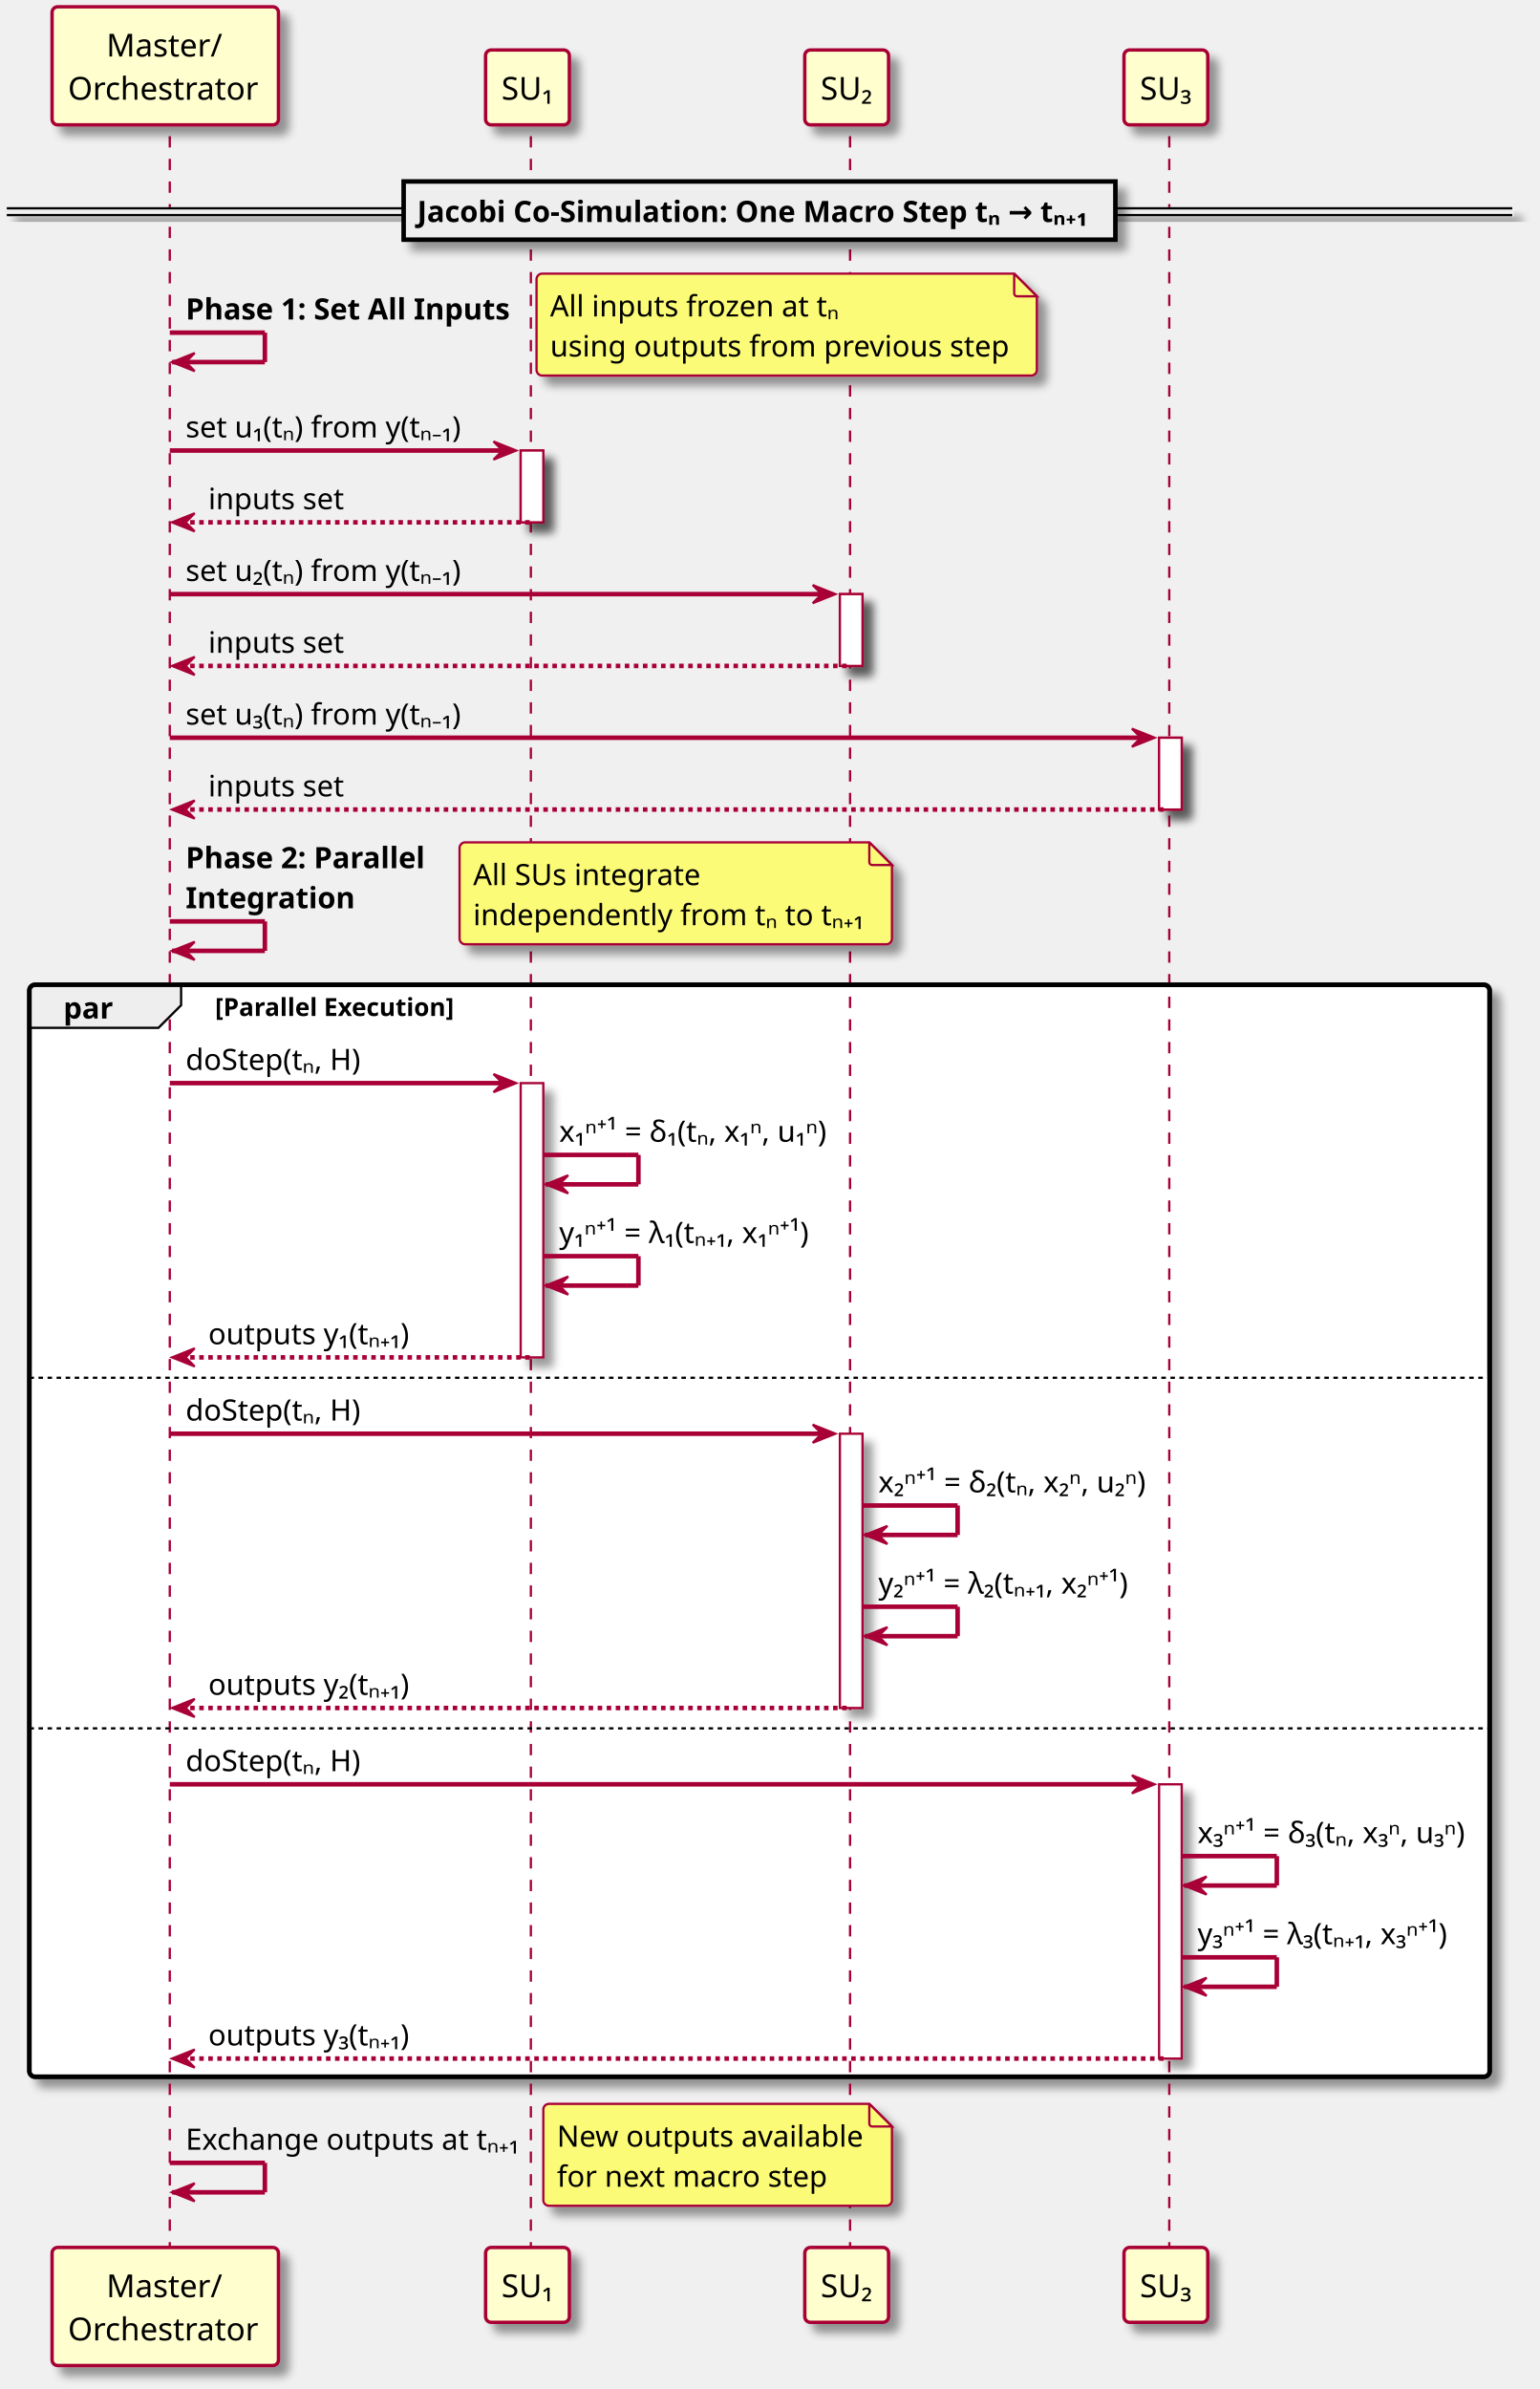
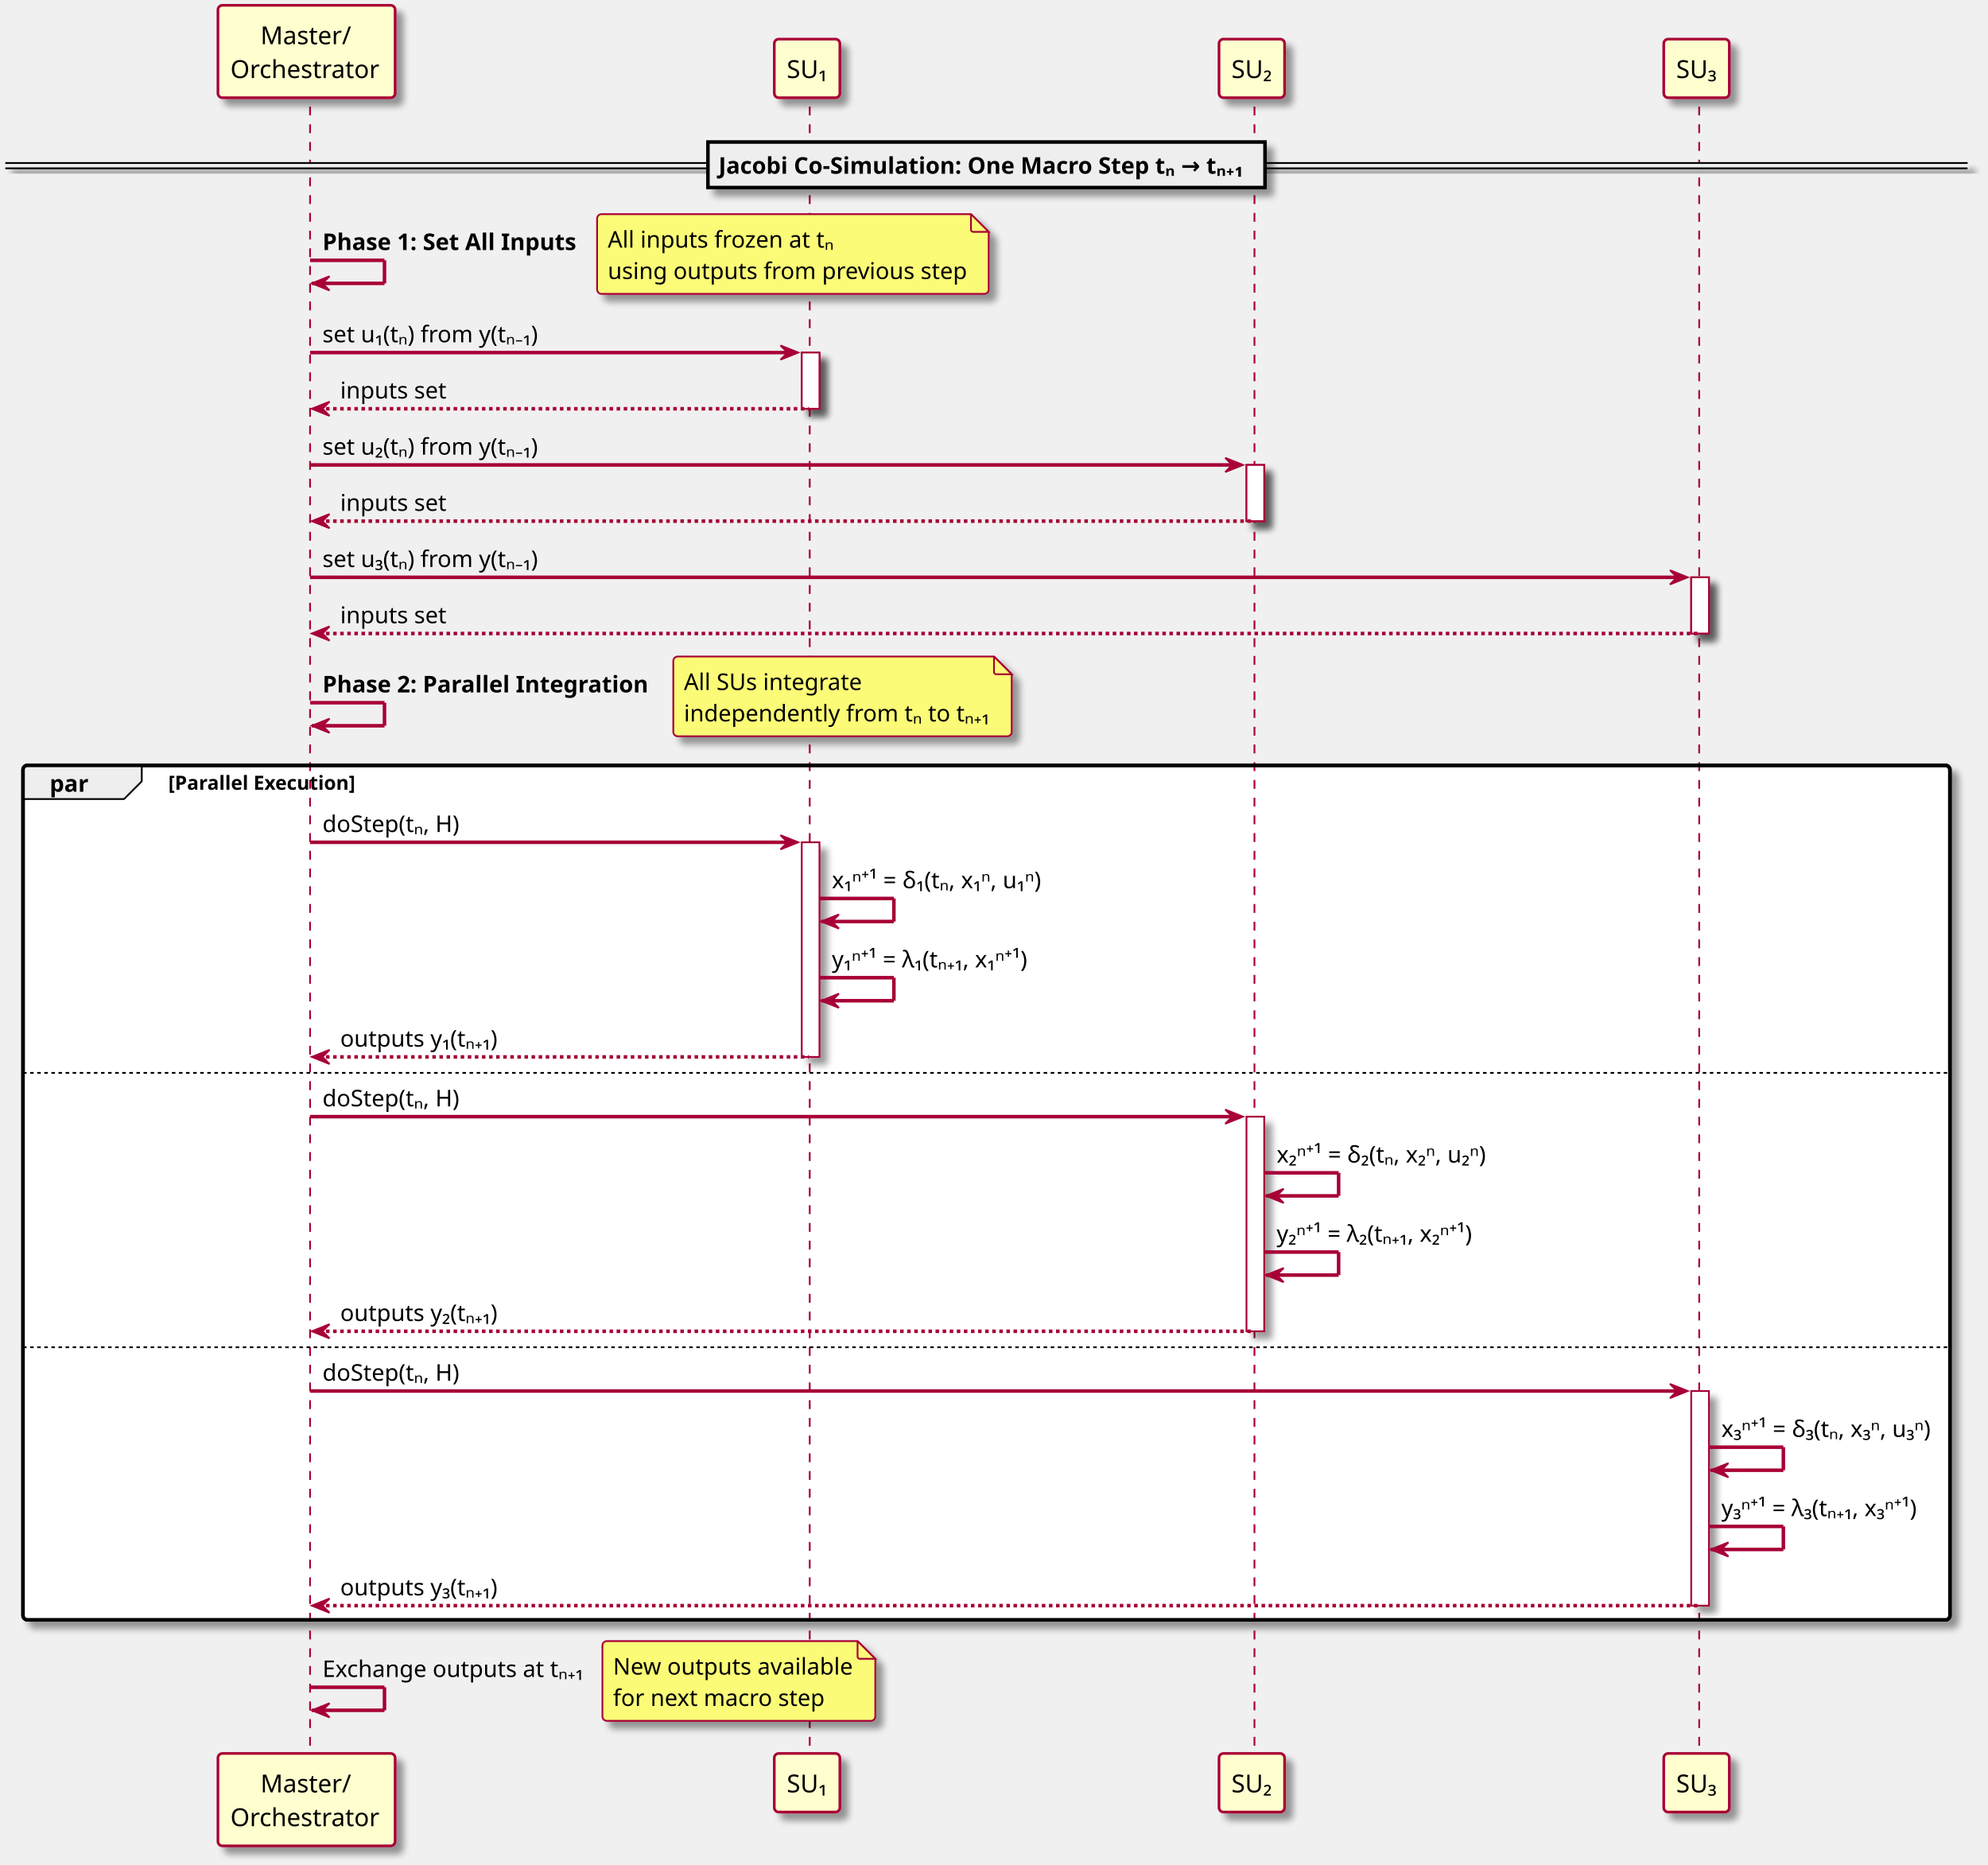
- <svg xmlns="http://www.w3.org/2000/svg" contentScriptType="application/ecmascript" contentStyleType="text/css" height="1055px" preserveAspectRatio="none" style="width:680px;height:1055px;" version="1.1" viewBox="0 0 680 1055" width="680px" zoomAndPan="magnify">
+ <svg xmlns="http://www.w3.org/2000/svg" contentScriptType="application/ecmascript" contentStyleType="text/css" height="1052px" preserveAspectRatio="none" style="width:1122px;height:1052px;" version="1.1" viewBox="0 0 1122 1052" width="1122px" zoomAndPan="magnify">
  <defs>
-     <filter height="300%" id="f120lv174dt0k2" width="300%" x="-1" y="-1">
+     <filter height="300%" id="f1nx83loh2ilu8" width="300%" x="-1" y="-1">
      <feGaussianBlur result="blurOut" stdDeviation="2.0" />
      <feColorMatrix in="blurOut" result="blurOut2" type="matrix" values="0 0 0 0 0 0 0 0 0 0 0 0 0 0 0 0 0 0 .4 0" />
      <feOffset dx="4.0" dy="4.0" in="blurOut2" result="blurOut3" />
      <feBlend in="SourceGraphic" in2="blurOut3" mode="normal" />
    </filter>
  </defs>
  <g>
-     <rect fill="#FFFFFF" filter="url(#f120lv174dt0k2)" height="31.706" style="stroke: #A80036; stroke-width: 1.0;" width="10" x="230" y="198.96" />
-     <rect fill="#FFFFFF" filter="url(#f120lv174dt0k2)" height="121.118" style="stroke: #A80036; stroke-width: 1.0;" width="10" x="230" y="478.314" />
-     <rect fill="#FFFFFF" filter="url(#f120lv174dt0k2)" height="31.706" style="stroke: #A80036; stroke-width: 1.0;" width="10" x="371" y="262.372" />
-     <rect fill="#FFFFFF" filter="url(#f120lv174dt0k2)" height="121.118" style="stroke: #A80036; stroke-width: 1.0;" width="10" x="371" y="633.138" />
-     <rect fill="#FFFFFF" filter="url(#f120lv174dt0k2)" height="31.706" style="stroke: #A80036; stroke-width: 1.0;" width="10" x="512" y="325.784" />
-     <rect fill="#FFFFFF" filter="url(#f120lv174dt0k2)" height="121.118" style="stroke: #A80036; stroke-width: 1.0;" width="10" x="512" y="787.962" />
-     <rect fill="#FFFFFF" filter="url(#f120lv174dt0k2)" height="482.178" rx="2.5" ry="2.5" style="stroke: #000000; stroke-width: 2.0;" width="645" x="13" y="434.902" />
-     <rect fill="#FFFFFF" height="154.824" style="stroke: none; stroke-width: 1.0;" width="645" x="13" y="607.432" />
-     <rect fill="#FFFFFF" height="154.824" style="stroke: none; stroke-width: 1.0;" width="645" x="13" y="762.256" />
-     <line style="stroke: #A80036; stroke-width: 1.0; stroke-dasharray: 5.0,5.0;" x1="75" x2="75" y1="60.136" y2="993.492" />
-     <line style="stroke: #A80036; stroke-width: 1.0; stroke-dasharray: 5.0,5.0;" x1="234.5" x2="234.5" y1="60.136" y2="993.492" />
-     <line style="stroke: #A80036; stroke-width: 1.0; stroke-dasharray: 5.0,5.0;" x1="375.5" x2="375.5" y1="60.136" y2="993.492" />
-     <line style="stroke: #A80036; stroke-width: 1.0; stroke-dasharray: 5.0,5.0;" x1="516.5" x2="516.5" y1="60.136" y2="993.492" />
-     <rect fill="#FEFECE" filter="url(#f120lv174dt0k2)" height="52.136" rx="2.5" ry="2.5" style="stroke: #A80036; stroke-width: 1.5;" width="100" x="23" y="3" />
-     <text fill="#000000" font-family="sans-serif" font-size="14" lengthAdjust="spacingAndGlyphs" textLength="52" x="47" y="24.966">Master/</text>
-     <text fill="#000000" font-family="sans-serif" font-size="14" lengthAdjust="spacingAndGlyphs" textLength="86" x="30" y="44.034">Orchestrator</text>
-     <rect fill="#FEFECE" filter="url(#f120lv174dt0k2)" height="52.136" rx="2.5" ry="2.5" style="stroke: #A80036; stroke-width: 1.5;" width="100" x="23" y="992.492" />
-     <text fill="#000000" font-family="sans-serif" font-size="14" lengthAdjust="spacingAndGlyphs" textLength="52" x="47" y="1014.458">Master/</text>
-     <text fill="#000000" font-family="sans-serif" font-size="14" lengthAdjust="spacingAndGlyphs" textLength="86" x="30" y="1033.526">Orchestrator</text>
-     <rect fill="#FEFECE" filter="url(#f120lv174dt0k2)" height="33.068" rx="2.5" ry="2.5" style="stroke: #A80036; stroke-width: 1.5;" width="37" x="214.5" y="22.068" />
-     <text fill="#000000" font-family="sans-serif" font-size="14" lengthAdjust="spacingAndGlyphs" textLength="23" x="221.5" y="44.034">SU₁</text>
-     <rect fill="#FEFECE" filter="url(#f120lv174dt0k2)" height="33.068" rx="2.5" ry="2.5" style="stroke: #A80036; stroke-width: 1.5;" width="37" x="214.5" y="992.492" />
-     <text fill="#000000" font-family="sans-serif" font-size="14" lengthAdjust="spacingAndGlyphs" textLength="23" x="221.5" y="1014.458">SU₁</text>
-     <rect fill="#FEFECE" filter="url(#f120lv174dt0k2)" height="33.068" rx="2.5" ry="2.5" style="stroke: #A80036; stroke-width: 1.5;" width="37" x="355.5" y="22.068" />
-     <text fill="#000000" font-family="sans-serif" font-size="14" lengthAdjust="spacingAndGlyphs" textLength="23" x="362.5" y="44.034">SU₂</text>
-     <rect fill="#FEFECE" filter="url(#f120lv174dt0k2)" height="33.068" rx="2.5" ry="2.5" style="stroke: #A80036; stroke-width: 1.5;" width="37" x="355.5" y="992.492" />
-     <text fill="#000000" font-family="sans-serif" font-size="14" lengthAdjust="spacingAndGlyphs" textLength="23" x="362.5" y="1014.458">SU₂</text>
-     <rect fill="#FEFECE" filter="url(#f120lv174dt0k2)" height="33.068" rx="2.5" ry="2.5" style="stroke: #A80036; stroke-width: 1.5;" width="37" x="496.5" y="22.068" />
-     <text fill="#000000" font-family="sans-serif" font-size="14" lengthAdjust="spacingAndGlyphs" textLength="23" x="503.5" y="44.034">SU₃</text>
-     <rect fill="#FEFECE" filter="url(#f120lv174dt0k2)" height="33.068" rx="2.5" ry="2.5" style="stroke: #A80036; stroke-width: 1.5;" width="37" x="496.5" y="992.492" />
-     <text fill="#000000" font-family="sans-serif" font-size="14" lengthAdjust="spacingAndGlyphs" textLength="23" x="503.5" y="1014.458">SU₃</text>
-     <rect fill="#FFFFFF" filter="url(#f120lv174dt0k2)" height="31.706" style="stroke: #A80036; stroke-width: 1.0;" width="10" x="230" y="198.96" />
-     <rect fill="#FFFFFF" filter="url(#f120lv174dt0k2)" height="121.118" style="stroke: #A80036; stroke-width: 1.0;" width="10" x="230" y="478.314" />
-     <rect fill="#FFFFFF" filter="url(#f120lv174dt0k2)" height="31.706" style="stroke: #A80036; stroke-width: 1.0;" width="10" x="371" y="262.372" />
-     <rect fill="#FFFFFF" filter="url(#f120lv174dt0k2)" height="121.118" style="stroke: #A80036; stroke-width: 1.0;" width="10" x="371" y="633.138" />
-     <rect fill="#FFFFFF" filter="url(#f120lv174dt0k2)" height="31.706" style="stroke: #A80036; stroke-width: 1.0;" width="10" x="512" y="325.784" />
-     <rect fill="#FFFFFF" filter="url(#f120lv174dt0k2)" height="121.118" style="stroke: #A80036; stroke-width: 1.0;" width="10" x="512" y="787.962" />
-     <rect fill="#EEEEEE" filter="url(#f120lv174dt0k2)" height="3" style="stroke: #EEEEEE; stroke-width: 1.0;" width="665" x="3" y="91.989" />
-     <line style="stroke: #000000; stroke-width: 1.0;" x1="3" x2="668" y1="91.989" y2="91.989" />
-     <line style="stroke: #000000; stroke-width: 1.0;" x1="3" x2="668" y1="94.989" y2="94.989" />
-     <rect fill="#EEEEEE" filter="url(#f120lv174dt0k2)" height="25.706" style="stroke: #000000; stroke-width: 2.0;" width="314.406" x="178.297" y="80.136" />
-     <text fill="#000000" font-family="sans-serif" font-size="13" font-weight="bold" lengthAdjust="spacingAndGlyphs" textLength="297.406" x="184.297" y="98.033">Jacobi Co-Simulation: One Macro Step tₙ → tₙ₊₁</text>
-     <line style="stroke: #A80036; stroke-width: 2.0;" x1="75" x2="117" y1="146.901" y2="146.901" />
-     <line style="stroke: #A80036; stroke-width: 2.0;" x1="117" x2="117" y1="146.901" y2="159.901" />
-     <line style="stroke: #A80036; stroke-width: 2.0;" x1="76" x2="117" y1="159.901" y2="159.901" />
-     <polygon fill="#A80036" points="86,155.901,76,159.901,86,163.901,82,159.901" style="stroke: #A80036; stroke-width: 1.0;" />
-     <text fill="#000000" font-family="sans-serif" font-size="13" font-weight="bold" lengthAdjust="spacingAndGlyphs" textLength="143" x="82" y="141.092">Phase 1: Set All Inputs</text>
-     <path d="M237,123.342 L237,163.342 A2.5,2.5 0 0 0 239.5,165.842 L455.5,165.842 A2.5,2.5 0 0 0 458,163.342 L458,130.842 L448,120.842 L239.5,120.842 A2.5,2.5 0 0 0 237,123.342 " fill="#FBFB77" filter="url(#f120lv174dt0k2)" style="stroke: #A80036; stroke-width: 1.0;" />
-     <path d="M448,120.842 L448,129.592 A1.25,1.25 0 0 0 449.25,130.842 L458,130.842 L448,120.842 " fill="#FBFB77" style="stroke: #A80036; stroke-width: 1.0;" />
-     <text fill="#000000" font-family="sans-serif" font-size="13" lengthAdjust="spacingAndGlyphs" textLength="124" x="243" y="139.739">All inputs frozen at tₙ</text>
-     <text fill="#000000" font-family="sans-serif" font-size="13" lengthAdjust="spacingAndGlyphs" textLength="200" x="243" y="157.445">using outputs from previous step</text>
-     <polygon fill="#A80036" points="218,194.96,228,198.96,218,202.96,222,198.96" style="stroke: #A80036; stroke-width: 1.0;" />
-     <line style="stroke: #A80036; stroke-width: 2.0;" x1="75" x2="224" y1="198.96" y2="198.96" />
-     <text fill="#000000" font-family="sans-serif" font-size="13" lengthAdjust="spacingAndGlyphs" textLength="121" x="82" y="193.151">set u₁(tₙ) from y(tₙ₋₁)</text>
-     <polygon fill="#A80036" points="86,226.666,76,230.666,86,234.666,82,230.666" style="stroke: #A80036; stroke-width: 1.0;" />
-     <line style="stroke: #A80036; stroke-width: 2.0; stroke-dasharray: 2.0,2.0;" x1="80" x2="234" y1="230.666" y2="230.666" />
-     <text fill="#000000" font-family="sans-serif" font-size="13" lengthAdjust="spacingAndGlyphs" textLength="59" x="92" y="224.857">inputs set</text>
-     <polygon fill="#A80036" points="359,258.372,369,262.372,359,266.372,363,262.372" style="stroke: #A80036; stroke-width: 1.0;" />
-     <line style="stroke: #A80036; stroke-width: 2.0;" x1="75" x2="365" y1="262.372" y2="262.372" />
-     <text fill="#000000" font-family="sans-serif" font-size="13" lengthAdjust="spacingAndGlyphs" textLength="121" x="82" y="256.563">set u₂(tₙ) from y(tₙ₋₁)</text>
-     <polygon fill="#A80036" points="86,290.078,76,294.078,86,298.078,82,294.078" style="stroke: #A80036; stroke-width: 1.0;" />
-     <line style="stroke: #A80036; stroke-width: 2.0; stroke-dasharray: 2.0,2.0;" x1="80" x2="375" y1="294.078" y2="294.078" />
-     <text fill="#000000" font-family="sans-serif" font-size="13" lengthAdjust="spacingAndGlyphs" textLength="59" x="92" y="288.269">inputs set</text>
-     <polygon fill="#A80036" points="500,321.784,510,325.784,500,329.784,504,325.784" style="stroke: #A80036; stroke-width: 1.0;" />
-     <line style="stroke: #A80036; stroke-width: 2.0;" x1="75" x2="506" y1="325.784" y2="325.784" />
-     <text fill="#000000" font-family="sans-serif" font-size="13" lengthAdjust="spacingAndGlyphs" textLength="121" x="82" y="319.975">set u₃(tₙ) from y(tₙ₋₁)</text>
-     <polygon fill="#A80036" points="86,353.49,76,357.49,86,361.49,82,357.49" style="stroke: #A80036; stroke-width: 1.0;" />
-     <line style="stroke: #A80036; stroke-width: 2.0; stroke-dasharray: 2.0,2.0;" x1="80" x2="516" y1="357.49" y2="357.49" />
-     <text fill="#000000" font-family="sans-serif" font-size="13" lengthAdjust="spacingAndGlyphs" textLength="59" x="92" y="351.681">inputs set</text>
-     <line style="stroke: #A80036; stroke-width: 2.0;" x1="75" x2="117" y1="406.902" y2="406.902" />
-     <line style="stroke: #A80036; stroke-width: 2.0;" x1="117" x2="117" y1="406.902" y2="419.902" />
-     <line style="stroke: #A80036; stroke-width: 2.0;" x1="76" x2="117" y1="419.902" y2="419.902" />
-     <polygon fill="#A80036" points="86,415.902,76,419.902,86,423.902,82,419.902" style="stroke: #A80036; stroke-width: 1.0;" />
-     <text fill="#000000" font-family="sans-serif" font-size="13" font-weight="bold" lengthAdjust="spacingAndGlyphs" textLength="106" x="82" y="383.387">Phase 2: Parallel</text>
-     <text fill="#000000" font-family="sans-serif" font-size="13" font-weight="bold" lengthAdjust="spacingAndGlyphs" textLength="77" x="82" y="401.093">Integration</text>
-     <path d="M203,374.49 L203,414.49 A2.5,2.5 0 0 0 205.5,416.99 L391.5,416.99 A2.5,2.5 0 0 0 394,414.49 L394,381.99 L384,371.99 L205.5,371.99 A2.5,2.5 0 0 0 203,374.49 " fill="#FBFB77" filter="url(#f120lv174dt0k2)" style="stroke: #A80036; stroke-width: 1.0;" />
-     <path d="M384,371.99 L384,380.74 A1.25,1.25 0 0 0 385.25,381.99 L394,381.99 L384,371.99 " fill="#FBFB77" style="stroke: #A80036; stroke-width: 1.0;" />
-     <text fill="#000000" font-family="sans-serif" font-size="13" lengthAdjust="spacingAndGlyphs" textLength="98" x="209" y="390.887">All SUs integrate</text>
-     <text fill="#000000" font-family="sans-serif" font-size="13" lengthAdjust="spacingAndGlyphs" textLength="170" x="209" y="408.593">independently from tₙ to tₙ₊₁</text>
-     <path d="M15.5,434.902 L80,434.902 L80,443.902 L70,453.902 L13,453.902 L13,437.402 " fill="#EEEEEE" style="stroke: #000000; stroke-width: 1.0;" />
-     <rect fill="none" height="482.178" rx="2.5" ry="2.5" style="stroke: #000000; stroke-width: 2.0;" width="645" x="13" y="434.902" />
-     <text fill="#000000" font-family="sans-serif" font-size="13" font-weight="bold" lengthAdjust="spacingAndGlyphs" textLength="22" x="28" y="449.799">par</text>
-     <text fill="#000000" font-family="sans-serif" font-size="11" font-weight="bold" lengthAdjust="spacingAndGlyphs" textLength="107" x="95" y="448.661">[Parallel Execution]</text>
-     <polygon fill="#A80036" points="218,474.314,228,478.314,218,482.314,222,478.314" style="stroke: #A80036; stroke-width: 1.0;" />
-     <line style="stroke: #A80036; stroke-width: 2.0;" x1="75" x2="224" y1="478.314" y2="478.314" />
-     <text fill="#000000" font-family="sans-serif" font-size="13" lengthAdjust="spacingAndGlyphs" textLength="77" x="82" y="472.505">doStep(tₙ, H)</text>
-     <line style="stroke: #A80036; stroke-width: 2.0;" x1="240" x2="282" y1="510.02" y2="510.02" />
-     <line style="stroke: #A80036; stroke-width: 2.0;" x1="282" x2="282" y1="510.02" y2="523.02" />
-     <line style="stroke: #A80036; stroke-width: 2.0;" x1="241" x2="282" y1="523.02" y2="523.02" />
-     <polygon fill="#A80036" points="251,519.02,241,523.02,251,527.02,247,523.02" style="stroke: #A80036; stroke-width: 1.0;" />
-     <text fill="#000000" font-family="sans-serif" font-size="13" lengthAdjust="spacingAndGlyphs" textLength="117" x="247" y="504.211">x₁ⁿ⁺¹ = δ₁(tₙ, x₁ⁿ, u₁ⁿ)</text>
-     <line style="stroke: #A80036; stroke-width: 2.0;" x1="240" x2="282" y1="554.726" y2="554.726" />
-     <line style="stroke: #A80036; stroke-width: 2.0;" x1="282" x2="282" y1="554.726" y2="567.726" />
-     <line style="stroke: #A80036; stroke-width: 2.0;" x1="241" x2="282" y1="567.726" y2="567.726" />
-     <polygon fill="#A80036" points="251,563.726,241,567.726,251,571.726,247,567.726" style="stroke: #A80036; stroke-width: 1.0;" />
-     <text fill="#000000" font-family="sans-serif" font-size="13" lengthAdjust="spacingAndGlyphs" textLength="110" x="247" y="548.917">y₁ⁿ⁺¹ = λ₁(tₙ₊₁, x₁ⁿ⁺¹)</text>
-     <polygon fill="#A80036" points="86,595.432,76,599.432,86,603.432,82,599.432" style="stroke: #A80036; stroke-width: 1.0;" />
-     <line style="stroke: #A80036; stroke-width: 2.0; stroke-dasharray: 2.0,2.0;" x1="80" x2="234" y1="599.432" y2="599.432" />
-     <text fill="#000000" font-family="sans-serif" font-size="13" lengthAdjust="spacingAndGlyphs" textLength="90" x="92" y="593.623">outputs y₁(tₙ₊₁)</text>
-     <line style="stroke: #000000; stroke-width: 1.0; stroke-dasharray: 2.0,2.0;" x1="13" x2="658" y1="608.432" y2="608.432" />
-     <polygon fill="#A80036" points="359,629.138,369,633.138,359,637.138,363,633.138" style="stroke: #A80036; stroke-width: 1.0;" />
-     <line style="stroke: #A80036; stroke-width: 2.0;" x1="75" x2="365" y1="633.138" y2="633.138" />
-     <text fill="#000000" font-family="sans-serif" font-size="13" lengthAdjust="spacingAndGlyphs" textLength="77" x="82" y="627.329">doStep(tₙ, H)</text>
-     <line style="stroke: #A80036; stroke-width: 2.0;" x1="381" x2="423" y1="664.844" y2="664.844" />
-     <line style="stroke: #A80036; stroke-width: 2.0;" x1="423" x2="423" y1="664.844" y2="677.844" />
-     <line style="stroke: #A80036; stroke-width: 2.0;" x1="382" x2="423" y1="677.844" y2="677.844" />
-     <polygon fill="#A80036" points="392,673.844,382,677.844,392,681.844,388,677.844" style="stroke: #A80036; stroke-width: 1.0;" />
-     <text fill="#000000" font-family="sans-serif" font-size="13" lengthAdjust="spacingAndGlyphs" textLength="117" x="388" y="659.035">x₂ⁿ⁺¹ = δ₂(tₙ, x₂ⁿ, u₂ⁿ)</text>
-     <line style="stroke: #A80036; stroke-width: 2.0;" x1="381" x2="423" y1="709.55" y2="709.55" />
-     <line style="stroke: #A80036; stroke-width: 2.0;" x1="423" x2="423" y1="709.55" y2="722.55" />
-     <line style="stroke: #A80036; stroke-width: 2.0;" x1="382" x2="423" y1="722.55" y2="722.55" />
-     <polygon fill="#A80036" points="392,718.55,382,722.55,392,726.55,388,722.55" style="stroke: #A80036; stroke-width: 1.0;" />
-     <text fill="#000000" font-family="sans-serif" font-size="13" lengthAdjust="spacingAndGlyphs" textLength="110" x="388" y="703.741">y₂ⁿ⁺¹ = λ₂(tₙ₊₁, x₂ⁿ⁺¹)</text>
-     <polygon fill="#A80036" points="86,750.256,76,754.256,86,758.256,82,754.256" style="stroke: #A80036; stroke-width: 1.0;" />
-     <line style="stroke: #A80036; stroke-width: 2.0; stroke-dasharray: 2.0,2.0;" x1="80" x2="375" y1="754.256" y2="754.256" />
-     <text fill="#000000" font-family="sans-serif" font-size="13" lengthAdjust="spacingAndGlyphs" textLength="90" x="92" y="748.447">outputs y₂(tₙ₊₁)</text>
-     <line style="stroke: #000000; stroke-width: 1.0; stroke-dasharray: 2.0,2.0;" x1="13" x2="658" y1="763.256" y2="763.256" />
-     <polygon fill="#A80036" points="500,783.962,510,787.962,500,791.962,504,787.962" style="stroke: #A80036; stroke-width: 1.0;" />
-     <line style="stroke: #A80036; stroke-width: 2.0;" x1="75" x2="506" y1="787.962" y2="787.962" />
-     <text fill="#000000" font-family="sans-serif" font-size="13" lengthAdjust="spacingAndGlyphs" textLength="77" x="82" y="782.153">doStep(tₙ, H)</text>
-     <line style="stroke: #A80036; stroke-width: 2.0;" x1="522" x2="564" y1="819.668" y2="819.668" />
-     <line style="stroke: #A80036; stroke-width: 2.0;" x1="564" x2="564" y1="819.668" y2="832.668" />
-     <line style="stroke: #A80036; stroke-width: 2.0;" x1="523" x2="564" y1="832.668" y2="832.668" />
-     <polygon fill="#A80036" points="533,828.668,523,832.668,533,836.668,529,832.668" style="stroke: #A80036; stroke-width: 1.0;" />
-     <text fill="#000000" font-family="sans-serif" font-size="13" lengthAdjust="spacingAndGlyphs" textLength="117" x="529" y="813.859">x₃ⁿ⁺¹ = δ₃(tₙ, x₃ⁿ, u₃ⁿ)</text>
-     <line style="stroke: #A80036; stroke-width: 2.0;" x1="522" x2="564" y1="864.374" y2="864.374" />
-     <line style="stroke: #A80036; stroke-width: 2.0;" x1="564" x2="564" y1="864.374" y2="877.374" />
-     <line style="stroke: #A80036; stroke-width: 2.0;" x1="523" x2="564" y1="877.374" y2="877.374" />
-     <polygon fill="#A80036" points="533,873.374,523,877.374,533,881.374,529,877.374" style="stroke: #A80036; stroke-width: 1.0;" />
-     <text fill="#000000" font-family="sans-serif" font-size="13" lengthAdjust="spacingAndGlyphs" textLength="110" x="529" y="858.565">y₃ⁿ⁺¹ = λ₃(tₙ₊₁, x₃ⁿ⁺¹)</text>
-     <polygon fill="#A80036" points="86,905.08,76,909.08,86,913.08,82,909.08" style="stroke: #A80036; stroke-width: 1.0;" />
-     <line style="stroke: #A80036; stroke-width: 2.0; stroke-dasharray: 2.0,2.0;" x1="80" x2="516" y1="909.08" y2="909.08" />
-     <text fill="#000000" font-family="sans-serif" font-size="13" lengthAdjust="spacingAndGlyphs" textLength="90" x="92" y="903.271">outputs y₃(tₙ₊₁)</text>
-     <line style="stroke: #A80036; stroke-width: 2.0;" x1="75" x2="117" y1="955.139" y2="955.139" />
-     <line style="stroke: #A80036; stroke-width: 2.0;" x1="117" x2="117" y1="955.139" y2="968.139" />
-     <line style="stroke: #A80036; stroke-width: 2.0;" x1="76" x2="117" y1="968.139" y2="968.139" />
-     <polygon fill="#A80036" points="86,964.139,76,968.139,86,972.139,82,968.139" style="stroke: #A80036; stroke-width: 1.0;" />
-     <text fill="#000000" font-family="sans-serif" font-size="13" lengthAdjust="spacingAndGlyphs" textLength="146" x="82" y="949.33">Exchange outputs at tₙ₊₁</text>
-     <path d="M240,931.58 L240,971.58 A2.5,2.5 0 0 0 242.5,974.08 L391.5,974.08 A2.5,2.5 0 0 0 394,971.58 L394,939.08 L384,929.08 L242.5,929.08 A2.5,2.5 0 0 0 240,931.58 " fill="#FBFB77" filter="url(#f120lv174dt0k2)" style="stroke: #A80036; stroke-width: 1.0;" />
-     <path d="M384,929.08 L384,937.83 A1.25,1.25 0 0 0 385.25,939.08 L394,939.08 L384,929.08 " fill="#FBFB77" style="stroke: #A80036; stroke-width: 1.0;" />
-     <text fill="#000000" font-family="sans-serif" font-size="13" lengthAdjust="spacingAndGlyphs" textLength="133" x="246" y="947.977">New outputs available</text>
-     <text fill="#000000" font-family="sans-serif" font-size="13" lengthAdjust="spacingAndGlyphs" textLength="117" x="246" y="965.683">for next macro step</text>
+     <rect fill="#FFFFFF" filter="url(#f1nx83loh2ilu8)" height="31.706" style="stroke: #A80036; stroke-width: 1.0;" width="10" x="452.5" y="198.96" />
+     <rect fill="#FFFFFF" filter="url(#f1nx83loh2ilu8)" height="121.118" style="stroke: #A80036; stroke-width: 1.0;" width="10" x="452.5" y="475.314" />
+     <rect fill="#FFFFFF" filter="url(#f1nx83loh2ilu8)" height="31.706" style="stroke: #A80036; stroke-width: 1.0;" width="10" x="703.5" y="262.372" />
+     <rect fill="#FFFFFF" filter="url(#f1nx83loh2ilu8)" height="121.118" style="stroke: #A80036; stroke-width: 1.0;" width="10" x="703.5" y="630.138" />
+     <rect fill="#FFFFFF" filter="url(#f1nx83loh2ilu8)" height="31.706" style="stroke: #A80036; stroke-width: 1.0;" width="10" x="954.5" y="325.784" />
+     <rect fill="#FFFFFF" filter="url(#f1nx83loh2ilu8)" height="121.118" style="stroke: #A80036; stroke-width: 1.0;" width="10" x="954.5" y="784.962" />
+     <rect fill="#FFFFFF" filter="url(#f1nx83loh2ilu8)" height="482.178" rx="2.5" ry="2.5" style="stroke: #000000; stroke-width: 2.0;" width="1087.5" x="13" y="431.902" />
+     <rect fill="#FFFFFF" height="154.824" style="stroke: none; stroke-width: 1.0;" width="1087.5" x="13" y="604.432" />
+     <rect fill="#FFFFFF" height="154.824" style="stroke: none; stroke-width: 1.0;" width="1087.5" x="13" y="759.256" />
+     <line style="stroke: #A80036; stroke-width: 1.0; stroke-dasharray: 5.0,5.0;" x1="175" x2="175" y1="60.136" y2="990.492" />
+     <line style="stroke: #A80036; stroke-width: 1.0; stroke-dasharray: 5.0,5.0;" x1="457" x2="457" y1="60.136" y2="990.492" />
+     <line style="stroke: #A80036; stroke-width: 1.0; stroke-dasharray: 5.0,5.0;" x1="708" x2="708" y1="60.136" y2="990.492" />
+     <line style="stroke: #A80036; stroke-width: 1.0; stroke-dasharray: 5.0,5.0;" x1="959" x2="959" y1="60.136" y2="990.492" />
+     <rect fill="#FEFECE" filter="url(#f1nx83loh2ilu8)" height="52.136" rx="2.5" ry="2.5" style="stroke: #A80036; stroke-width: 1.5;" width="100" x="123" y="3" />
+     <text fill="#000000" font-family="sans-serif" font-size="14" lengthAdjust="spacingAndGlyphs" textLength="52" x="147" y="24.966">Master/</text>
+     <text fill="#000000" font-family="sans-serif" font-size="14" lengthAdjust="spacingAndGlyphs" textLength="86" x="130" y="44.034">Orchestrator</text>
+     <rect fill="#FEFECE" filter="url(#f1nx83loh2ilu8)" height="52.136" rx="2.5" ry="2.5" style="stroke: #A80036; stroke-width: 1.5;" width="100" x="123" y="989.492" />
+     <text fill="#000000" font-family="sans-serif" font-size="14" lengthAdjust="spacingAndGlyphs" textLength="52" x="147" y="1011.458">Master/</text>
+     <text fill="#000000" font-family="sans-serif" font-size="14" lengthAdjust="spacingAndGlyphs" textLength="86" x="130" y="1030.526">Orchestrator</text>
+     <rect fill="#FEFECE" filter="url(#f1nx83loh2ilu8)" height="33.068" rx="2.5" ry="2.5" style="stroke: #A80036; stroke-width: 1.5;" width="37" x="437" y="22.068" />
+     <text fill="#000000" font-family="sans-serif" font-size="14" lengthAdjust="spacingAndGlyphs" textLength="23" x="444" y="44.034">SU₁</text>
+     <rect fill="#FEFECE" filter="url(#f1nx83loh2ilu8)" height="33.068" rx="2.5" ry="2.5" style="stroke: #A80036; stroke-width: 1.5;" width="37" x="437" y="989.492" />
+     <text fill="#000000" font-family="sans-serif" font-size="14" lengthAdjust="spacingAndGlyphs" textLength="23" x="444" y="1011.458">SU₁</text>
+     <rect fill="#FEFECE" filter="url(#f1nx83loh2ilu8)" height="33.068" rx="2.5" ry="2.5" style="stroke: #A80036; stroke-width: 1.5;" width="37" x="688" y="22.068" />
+     <text fill="#000000" font-family="sans-serif" font-size="14" lengthAdjust="spacingAndGlyphs" textLength="23" x="695" y="44.034">SU₂</text>
+     <rect fill="#FEFECE" filter="url(#f1nx83loh2ilu8)" height="33.068" rx="2.5" ry="2.5" style="stroke: #A80036; stroke-width: 1.5;" width="37" x="688" y="989.492" />
+     <text fill="#000000" font-family="sans-serif" font-size="14" lengthAdjust="spacingAndGlyphs" textLength="23" x="695" y="1011.458">SU₂</text>
+     <rect fill="#FEFECE" filter="url(#f1nx83loh2ilu8)" height="33.068" rx="2.5" ry="2.5" style="stroke: #A80036; stroke-width: 1.5;" width="37" x="939" y="22.068" />
+     <text fill="#000000" font-family="sans-serif" font-size="14" lengthAdjust="spacingAndGlyphs" textLength="23" x="946" y="44.034">SU₃</text>
+     <rect fill="#FEFECE" filter="url(#f1nx83loh2ilu8)" height="33.068" rx="2.5" ry="2.5" style="stroke: #A80036; stroke-width: 1.5;" width="37" x="939" y="989.492" />
+     <text fill="#000000" font-family="sans-serif" font-size="14" lengthAdjust="spacingAndGlyphs" textLength="23" x="946" y="1011.458">SU₃</text>
+     <rect fill="#FFFFFF" filter="url(#f1nx83loh2ilu8)" height="31.706" style="stroke: #A80036; stroke-width: 1.0;" width="10" x="452.5" y="198.96" />
+     <rect fill="#FFFFFF" filter="url(#f1nx83loh2ilu8)" height="121.118" style="stroke: #A80036; stroke-width: 1.0;" width="10" x="452.5" y="475.314" />
+     <rect fill="#FFFFFF" filter="url(#f1nx83loh2ilu8)" height="31.706" style="stroke: #A80036; stroke-width: 1.0;" width="10" x="703.5" y="262.372" />
+     <rect fill="#FFFFFF" filter="url(#f1nx83loh2ilu8)" height="121.118" style="stroke: #A80036; stroke-width: 1.0;" width="10" x="703.5" y="630.138" />
+     <rect fill="#FFFFFF" filter="url(#f1nx83loh2ilu8)" height="31.706" style="stroke: #A80036; stroke-width: 1.0;" width="10" x="954.5" y="325.784" />
+     <rect fill="#FFFFFF" filter="url(#f1nx83loh2ilu8)" height="121.118" style="stroke: #A80036; stroke-width: 1.0;" width="10" x="954.5" y="784.962" />
+     <rect fill="#EEEEEE" filter="url(#f1nx83loh2ilu8)" height="3" style="stroke: #EEEEEE; stroke-width: 1.0;" width="1107.5" x="3" y="91.989" />
+     <line style="stroke: #000000; stroke-width: 1.0;" x1="3" x2="1110.5" y1="91.989" y2="91.989" />
+     <line style="stroke: #000000; stroke-width: 1.0;" x1="3" x2="1110.5" y1="94.989" y2="94.989" />
+     <rect fill="#EEEEEE" filter="url(#f1nx83loh2ilu8)" height="25.706" style="stroke: #000000; stroke-width: 2.0;" width="314.406" x="399.547" y="80.136" />
+     <text fill="#000000" font-family="sans-serif" font-size="13" font-weight="bold" lengthAdjust="spacingAndGlyphs" textLength="297.406" x="405.547" y="98.033">Jacobi Co-Simulation: One Macro Step tₙ → tₙ₊₁</text>
+     <line style="stroke: #A80036; stroke-width: 2.0;" x1="175" x2="217" y1="146.901" y2="146.901" />
+     <line style="stroke: #A80036; stroke-width: 2.0;" x1="217" x2="217" y1="146.901" y2="159.901" />
+     <line style="stroke: #A80036; stroke-width: 2.0;" x1="176" x2="217" y1="159.901" y2="159.901" />
+     <polygon fill="#A80036" points="186,155.901,176,159.901,186,163.901,182,159.901" style="stroke: #A80036; stroke-width: 1.0;" />
+     <text fill="#000000" font-family="sans-serif" font-size="13" font-weight="bold" lengthAdjust="spacingAndGlyphs" textLength="143" x="182" y="141.092">Phase 1: Set All Inputs</text>
+     <path d="M337,123.342 L337,163.342 A2.5,2.5 0 0 0 339.5,165.842 L555.5,165.842 A2.5,2.5 0 0 0 558,163.342 L558,130.842 L548,120.842 L339.5,120.842 A2.5,2.5 0 0 0 337,123.342 " fill="#FBFB77" filter="url(#f1nx83loh2ilu8)" style="stroke: #A80036; stroke-width: 1.0;" />
+     <path d="M548,120.842 L548,129.592 A1.25,1.25 0 0 0 549.25,130.842 L558,130.842 L548,120.842 " fill="#FBFB77" style="stroke: #A80036; stroke-width: 1.0;" />
+     <text fill="#000000" font-family="sans-serif" font-size="13" lengthAdjust="spacingAndGlyphs" textLength="124" x="343" y="139.739">All inputs frozen at tₙ</text>
+     <text fill="#000000" font-family="sans-serif" font-size="13" lengthAdjust="spacingAndGlyphs" textLength="200" x="343" y="157.445">using outputs from previous step</text>
+     <polygon fill="#A80036" points="440.5,194.96,450.5,198.96,440.5,202.96,444.5,198.96" style="stroke: #A80036; stroke-width: 1.0;" />
+     <line style="stroke: #A80036; stroke-width: 2.0;" x1="175" x2="446.5" y1="198.96" y2="198.96" />
+     <text fill="#000000" font-family="sans-serif" font-size="13" lengthAdjust="spacingAndGlyphs" textLength="121" x="182" y="193.151">set u₁(tₙ) from y(tₙ₋₁)</text>
+     <polygon fill="#A80036" points="186,226.666,176,230.666,186,234.666,182,230.666" style="stroke: #A80036; stroke-width: 1.0;" />
+     <line style="stroke: #A80036; stroke-width: 2.0; stroke-dasharray: 2.0,2.0;" x1="180" x2="456.5" y1="230.666" y2="230.666" />
+     <text fill="#000000" font-family="sans-serif" font-size="13" lengthAdjust="spacingAndGlyphs" textLength="59" x="192" y="224.857">inputs set</text>
+     <polygon fill="#A80036" points="691.5,258.372,701.5,262.372,691.5,266.372,695.5,262.372" style="stroke: #A80036; stroke-width: 1.0;" />
+     <line style="stroke: #A80036; stroke-width: 2.0;" x1="175" x2="697.5" y1="262.372" y2="262.372" />
+     <text fill="#000000" font-family="sans-serif" font-size="13" lengthAdjust="spacingAndGlyphs" textLength="121" x="182" y="256.563">set u₂(tₙ) from y(tₙ₋₁)</text>
+     <polygon fill="#A80036" points="186,290.078,176,294.078,186,298.078,182,294.078" style="stroke: #A80036; stroke-width: 1.0;" />
+     <line style="stroke: #A80036; stroke-width: 2.0; stroke-dasharray: 2.0,2.0;" x1="180" x2="707.5" y1="294.078" y2="294.078" />
+     <text fill="#000000" font-family="sans-serif" font-size="13" lengthAdjust="spacingAndGlyphs" textLength="59" x="192" y="288.269">inputs set</text>
+     <polygon fill="#A80036" points="942.5,321.784,952.5,325.784,942.5,329.784,946.5,325.784" style="stroke: #A80036; stroke-width: 1.0;" />
+     <line style="stroke: #A80036; stroke-width: 2.0;" x1="175" x2="948.5" y1="325.784" y2="325.784" />
+     <text fill="#000000" font-family="sans-serif" font-size="13" lengthAdjust="spacingAndGlyphs" textLength="121" x="182" y="319.975">set u₃(tₙ) from y(tₙ₋₁)</text>
+     <polygon fill="#A80036" points="186,353.49,176,357.49,186,361.49,182,357.49" style="stroke: #A80036; stroke-width: 1.0;" />
+     <line style="stroke: #A80036; stroke-width: 2.0; stroke-dasharray: 2.0,2.0;" x1="180" x2="958.5" y1="357.49" y2="357.49" />
+     <text fill="#000000" font-family="sans-serif" font-size="13" lengthAdjust="spacingAndGlyphs" textLength="59" x="192" y="351.681">inputs set</text>
+     <line style="stroke: #A80036; stroke-width: 2.0;" x1="175" x2="217" y1="396.549" y2="396.549" />
+     <line style="stroke: #A80036; stroke-width: 2.0;" x1="217" x2="217" y1="396.549" y2="409.549" />
+     <line style="stroke: #A80036; stroke-width: 2.0;" x1="176" x2="217" y1="409.549" y2="409.549" />
+     <polygon fill="#A80036" points="186,405.549,176,409.549,186,413.549,182,409.549" style="stroke: #A80036; stroke-width: 1.0;" />
+     <text fill="#000000" font-family="sans-serif" font-size="13" font-weight="bold" lengthAdjust="spacingAndGlyphs" textLength="186" x="182" y="390.74">Phase 2: Parallel Integration</text>
+     <path d="M380,372.99 L380,412.99 A2.5,2.5 0 0 0 382.5,415.49 L568.5,415.49 A2.5,2.5 0 0 0 571,412.99 L571,380.49 L561,370.49 L382.5,370.49 A2.5,2.5 0 0 0 380,372.99 " fill="#FBFB77" filter="url(#f1nx83loh2ilu8)" style="stroke: #A80036; stroke-width: 1.0;" />
+     <path d="M561,370.49 L561,379.24 A1.25,1.25 0 0 0 562.25,380.49 L571,380.49 L561,370.49 " fill="#FBFB77" style="stroke: #A80036; stroke-width: 1.0;" />
+     <text fill="#000000" font-family="sans-serif" font-size="13" lengthAdjust="spacingAndGlyphs" textLength="98" x="386" y="389.387">All SUs integrate</text>
+     <text fill="#000000" font-family="sans-serif" font-size="13" lengthAdjust="spacingAndGlyphs" textLength="170" x="386" y="407.093">independently from tₙ to tₙ₊₁</text>
+     <path d="M15.5,431.902 L80,431.902 L80,440.902 L70,450.902 L13,450.902 L13,434.402 " fill="#EEEEEE" style="stroke: #000000; stroke-width: 1.0;" />
+     <rect fill="none" height="482.178" rx="2.5" ry="2.5" style="stroke: #000000; stroke-width: 2.0;" width="1087.5" x="13" y="431.902" />
+     <text fill="#000000" font-family="sans-serif" font-size="13" font-weight="bold" lengthAdjust="spacingAndGlyphs" textLength="22" x="28" y="446.799">par</text>
+     <text fill="#000000" font-family="sans-serif" font-size="11" font-weight="bold" lengthAdjust="spacingAndGlyphs" textLength="107" x="95" y="445.661">[Parallel Execution]</text>
+     <polygon fill="#A80036" points="440.5,471.314,450.5,475.314,440.5,479.314,444.5,475.314" style="stroke: #A80036; stroke-width: 1.0;" />
+     <line style="stroke: #A80036; stroke-width: 2.0;" x1="175" x2="446.5" y1="475.314" y2="475.314" />
+     <text fill="#000000" font-family="sans-serif" font-size="13" lengthAdjust="spacingAndGlyphs" textLength="77" x="182" y="469.505">doStep(tₙ, H)</text>
+     <line style="stroke: #A80036; stroke-width: 2.0;" x1="462.5" x2="504.5" y1="507.02" y2="507.02" />
+     <line style="stroke: #A80036; stroke-width: 2.0;" x1="504.5" x2="504.5" y1="507.02" y2="520.02" />
+     <line style="stroke: #A80036; stroke-width: 2.0;" x1="463.5" x2="504.5" y1="520.02" y2="520.02" />
+     <polygon fill="#A80036" points="473.5,516.02,463.5,520.02,473.5,524.02,469.5,520.02" style="stroke: #A80036; stroke-width: 1.0;" />
+     <text fill="#000000" font-family="sans-serif" font-size="13" lengthAdjust="spacingAndGlyphs" textLength="117" x="469.5" y="501.211">x₁ⁿ⁺¹ = δ₁(tₙ, x₁ⁿ, u₁ⁿ)</text>
+     <line style="stroke: #A80036; stroke-width: 2.0;" x1="462.5" x2="504.5" y1="551.726" y2="551.726" />
+     <line style="stroke: #A80036; stroke-width: 2.0;" x1="504.5" x2="504.5" y1="551.726" y2="564.726" />
+     <line style="stroke: #A80036; stroke-width: 2.0;" x1="463.5" x2="504.5" y1="564.726" y2="564.726" />
+     <polygon fill="#A80036" points="473.5,560.726,463.5,564.726,473.5,568.726,469.5,564.726" style="stroke: #A80036; stroke-width: 1.0;" />
+     <text fill="#000000" font-family="sans-serif" font-size="13" lengthAdjust="spacingAndGlyphs" textLength="110" x="469.5" y="545.917">y₁ⁿ⁺¹ = λ₁(tₙ₊₁, x₁ⁿ⁺¹)</text>
+     <polygon fill="#A80036" points="186,592.432,176,596.432,186,600.432,182,596.432" style="stroke: #A80036; stroke-width: 1.0;" />
+     <line style="stroke: #A80036; stroke-width: 2.0; stroke-dasharray: 2.0,2.0;" x1="180" x2="456.5" y1="596.432" y2="596.432" />
+     <text fill="#000000" font-family="sans-serif" font-size="13" lengthAdjust="spacingAndGlyphs" textLength="90" x="192" y="590.623">outputs y₁(tₙ₊₁)</text>
+     <line style="stroke: #000000; stroke-width: 1.0; stroke-dasharray: 2.0,2.0;" x1="13" x2="1100.5" y1="605.432" y2="605.432" />
+     <polygon fill="#A80036" points="691.5,626.138,701.5,630.138,691.5,634.138,695.5,630.138" style="stroke: #A80036; stroke-width: 1.0;" />
+     <line style="stroke: #A80036; stroke-width: 2.0;" x1="175" x2="697.5" y1="630.138" y2="630.138" />
+     <text fill="#000000" font-family="sans-serif" font-size="13" lengthAdjust="spacingAndGlyphs" textLength="77" x="182" y="624.329">doStep(tₙ, H)</text>
+     <line style="stroke: #A80036; stroke-width: 2.0;" x1="713.5" x2="755.5" y1="661.844" y2="661.844" />
+     <line style="stroke: #A80036; stroke-width: 2.0;" x1="755.5" x2="755.5" y1="661.844" y2="674.844" />
+     <line style="stroke: #A80036; stroke-width: 2.0;" x1="714.5" x2="755.5" y1="674.844" y2="674.844" />
+     <polygon fill="#A80036" points="724.5,670.844,714.5,674.844,724.5,678.844,720.5,674.844" style="stroke: #A80036; stroke-width: 1.0;" />
+     <text fill="#000000" font-family="sans-serif" font-size="13" lengthAdjust="spacingAndGlyphs" textLength="117" x="720.5" y="656.035">x₂ⁿ⁺¹ = δ₂(tₙ, x₂ⁿ, u₂ⁿ)</text>
+     <line style="stroke: #A80036; stroke-width: 2.0;" x1="713.5" x2="755.5" y1="706.55" y2="706.55" />
+     <line style="stroke: #A80036; stroke-width: 2.0;" x1="755.5" x2="755.5" y1="706.55" y2="719.55" />
+     <line style="stroke: #A80036; stroke-width: 2.0;" x1="714.5" x2="755.5" y1="719.55" y2="719.55" />
+     <polygon fill="#A80036" points="724.5,715.55,714.5,719.55,724.5,723.55,720.5,719.55" style="stroke: #A80036; stroke-width: 1.0;" />
+     <text fill="#000000" font-family="sans-serif" font-size="13" lengthAdjust="spacingAndGlyphs" textLength="110" x="720.5" y="700.741">y₂ⁿ⁺¹ = λ₂(tₙ₊₁, x₂ⁿ⁺¹)</text>
+     <polygon fill="#A80036" points="186,747.256,176,751.256,186,755.256,182,751.256" style="stroke: #A80036; stroke-width: 1.0;" />
+     <line style="stroke: #A80036; stroke-width: 2.0; stroke-dasharray: 2.0,2.0;" x1="180" x2="707.5" y1="751.256" y2="751.256" />
+     <text fill="#000000" font-family="sans-serif" font-size="13" lengthAdjust="spacingAndGlyphs" textLength="90" x="192" y="745.447">outputs y₂(tₙ₊₁)</text>
+     <line style="stroke: #000000; stroke-width: 1.0; stroke-dasharray: 2.0,2.0;" x1="13" x2="1100.5" y1="760.256" y2="760.256" />
+     <polygon fill="#A80036" points="942.5,780.962,952.5,784.962,942.5,788.962,946.5,784.962" style="stroke: #A80036; stroke-width: 1.0;" />
+     <line style="stroke: #A80036; stroke-width: 2.0;" x1="175" x2="948.5" y1="784.962" y2="784.962" />
+     <text fill="#000000" font-family="sans-serif" font-size="13" lengthAdjust="spacingAndGlyphs" textLength="77" x="182" y="779.153">doStep(tₙ, H)</text>
+     <line style="stroke: #A80036; stroke-width: 2.0;" x1="964.5" x2="1006.5" y1="816.668" y2="816.668" />
+     <line style="stroke: #A80036; stroke-width: 2.0;" x1="1006.5" x2="1006.5" y1="816.668" y2="829.668" />
+     <line style="stroke: #A80036; stroke-width: 2.0;" x1="965.5" x2="1006.5" y1="829.668" y2="829.668" />
+     <polygon fill="#A80036" points="975.5,825.668,965.5,829.668,975.5,833.668,971.5,829.668" style="stroke: #A80036; stroke-width: 1.0;" />
+     <text fill="#000000" font-family="sans-serif" font-size="13" lengthAdjust="spacingAndGlyphs" textLength="117" x="971.5" y="810.859">x₃ⁿ⁺¹ = δ₃(tₙ, x₃ⁿ, u₃ⁿ)</text>
+     <line style="stroke: #A80036; stroke-width: 2.0;" x1="964.5" x2="1006.5" y1="861.374" y2="861.374" />
+     <line style="stroke: #A80036; stroke-width: 2.0;" x1="1006.5" x2="1006.5" y1="861.374" y2="874.374" />
+     <line style="stroke: #A80036; stroke-width: 2.0;" x1="965.5" x2="1006.5" y1="874.374" y2="874.374" />
+     <polygon fill="#A80036" points="975.5,870.374,965.5,874.374,975.5,878.374,971.5,874.374" style="stroke: #A80036; stroke-width: 1.0;" />
+     <text fill="#000000" font-family="sans-serif" font-size="13" lengthAdjust="spacingAndGlyphs" textLength="110" x="971.5" y="855.565">y₃ⁿ⁺¹ = λ₃(tₙ₊₁, x₃ⁿ⁺¹)</text>
+     <polygon fill="#A80036" points="186,902.08,176,906.08,186,910.08,182,906.08" style="stroke: #A80036; stroke-width: 1.0;" />
+     <line style="stroke: #A80036; stroke-width: 2.0; stroke-dasharray: 2.0,2.0;" x1="180" x2="958.5" y1="906.08" y2="906.08" />
+     <text fill="#000000" font-family="sans-serif" font-size="13" lengthAdjust="spacingAndGlyphs" textLength="90" x="192" y="900.271">outputs y₃(tₙ₊₁)</text>
+     <line style="stroke: #A80036; stroke-width: 2.0;" x1="175" x2="217" y1="952.139" y2="952.139" />
+     <line style="stroke: #A80036; stroke-width: 2.0;" x1="217" x2="217" y1="952.139" y2="965.139" />
+     <line style="stroke: #A80036; stroke-width: 2.0;" x1="176" x2="217" y1="965.139" y2="965.139" />
+     <polygon fill="#A80036" points="186,961.139,176,965.139,186,969.139,182,965.139" style="stroke: #A80036; stroke-width: 1.0;" />
+     <text fill="#000000" font-family="sans-serif" font-size="13" lengthAdjust="spacingAndGlyphs" textLength="146" x="182" y="946.33">Exchange outputs at tₙ₊₁</text>
+     <path d="M340,928.58 L340,968.58 A2.5,2.5 0 0 0 342.5,971.08 L491.5,971.08 A2.5,2.5 0 0 0 494,968.58 L494,936.08 L484,926.08 L342.5,926.08 A2.5,2.5 0 0 0 340,928.58 " fill="#FBFB77" filter="url(#f1nx83loh2ilu8)" style="stroke: #A80036; stroke-width: 1.0;" />
+     <path d="M484,926.08 L484,934.83 A1.25,1.25 0 0 0 485.25,936.08 L494,936.08 L484,926.08 " fill="#FBFB77" style="stroke: #A80036; stroke-width: 1.0;" />
+     <text fill="#000000" font-family="sans-serif" font-size="13" lengthAdjust="spacingAndGlyphs" textLength="133" x="346" y="944.977">New outputs available</text>
+     <text fill="#000000" font-family="sans-serif" font-size="13" lengthAdjust="spacingAndGlyphs" textLength="117" x="346" y="962.683">for next macro step</text>
  </g>
</svg>
